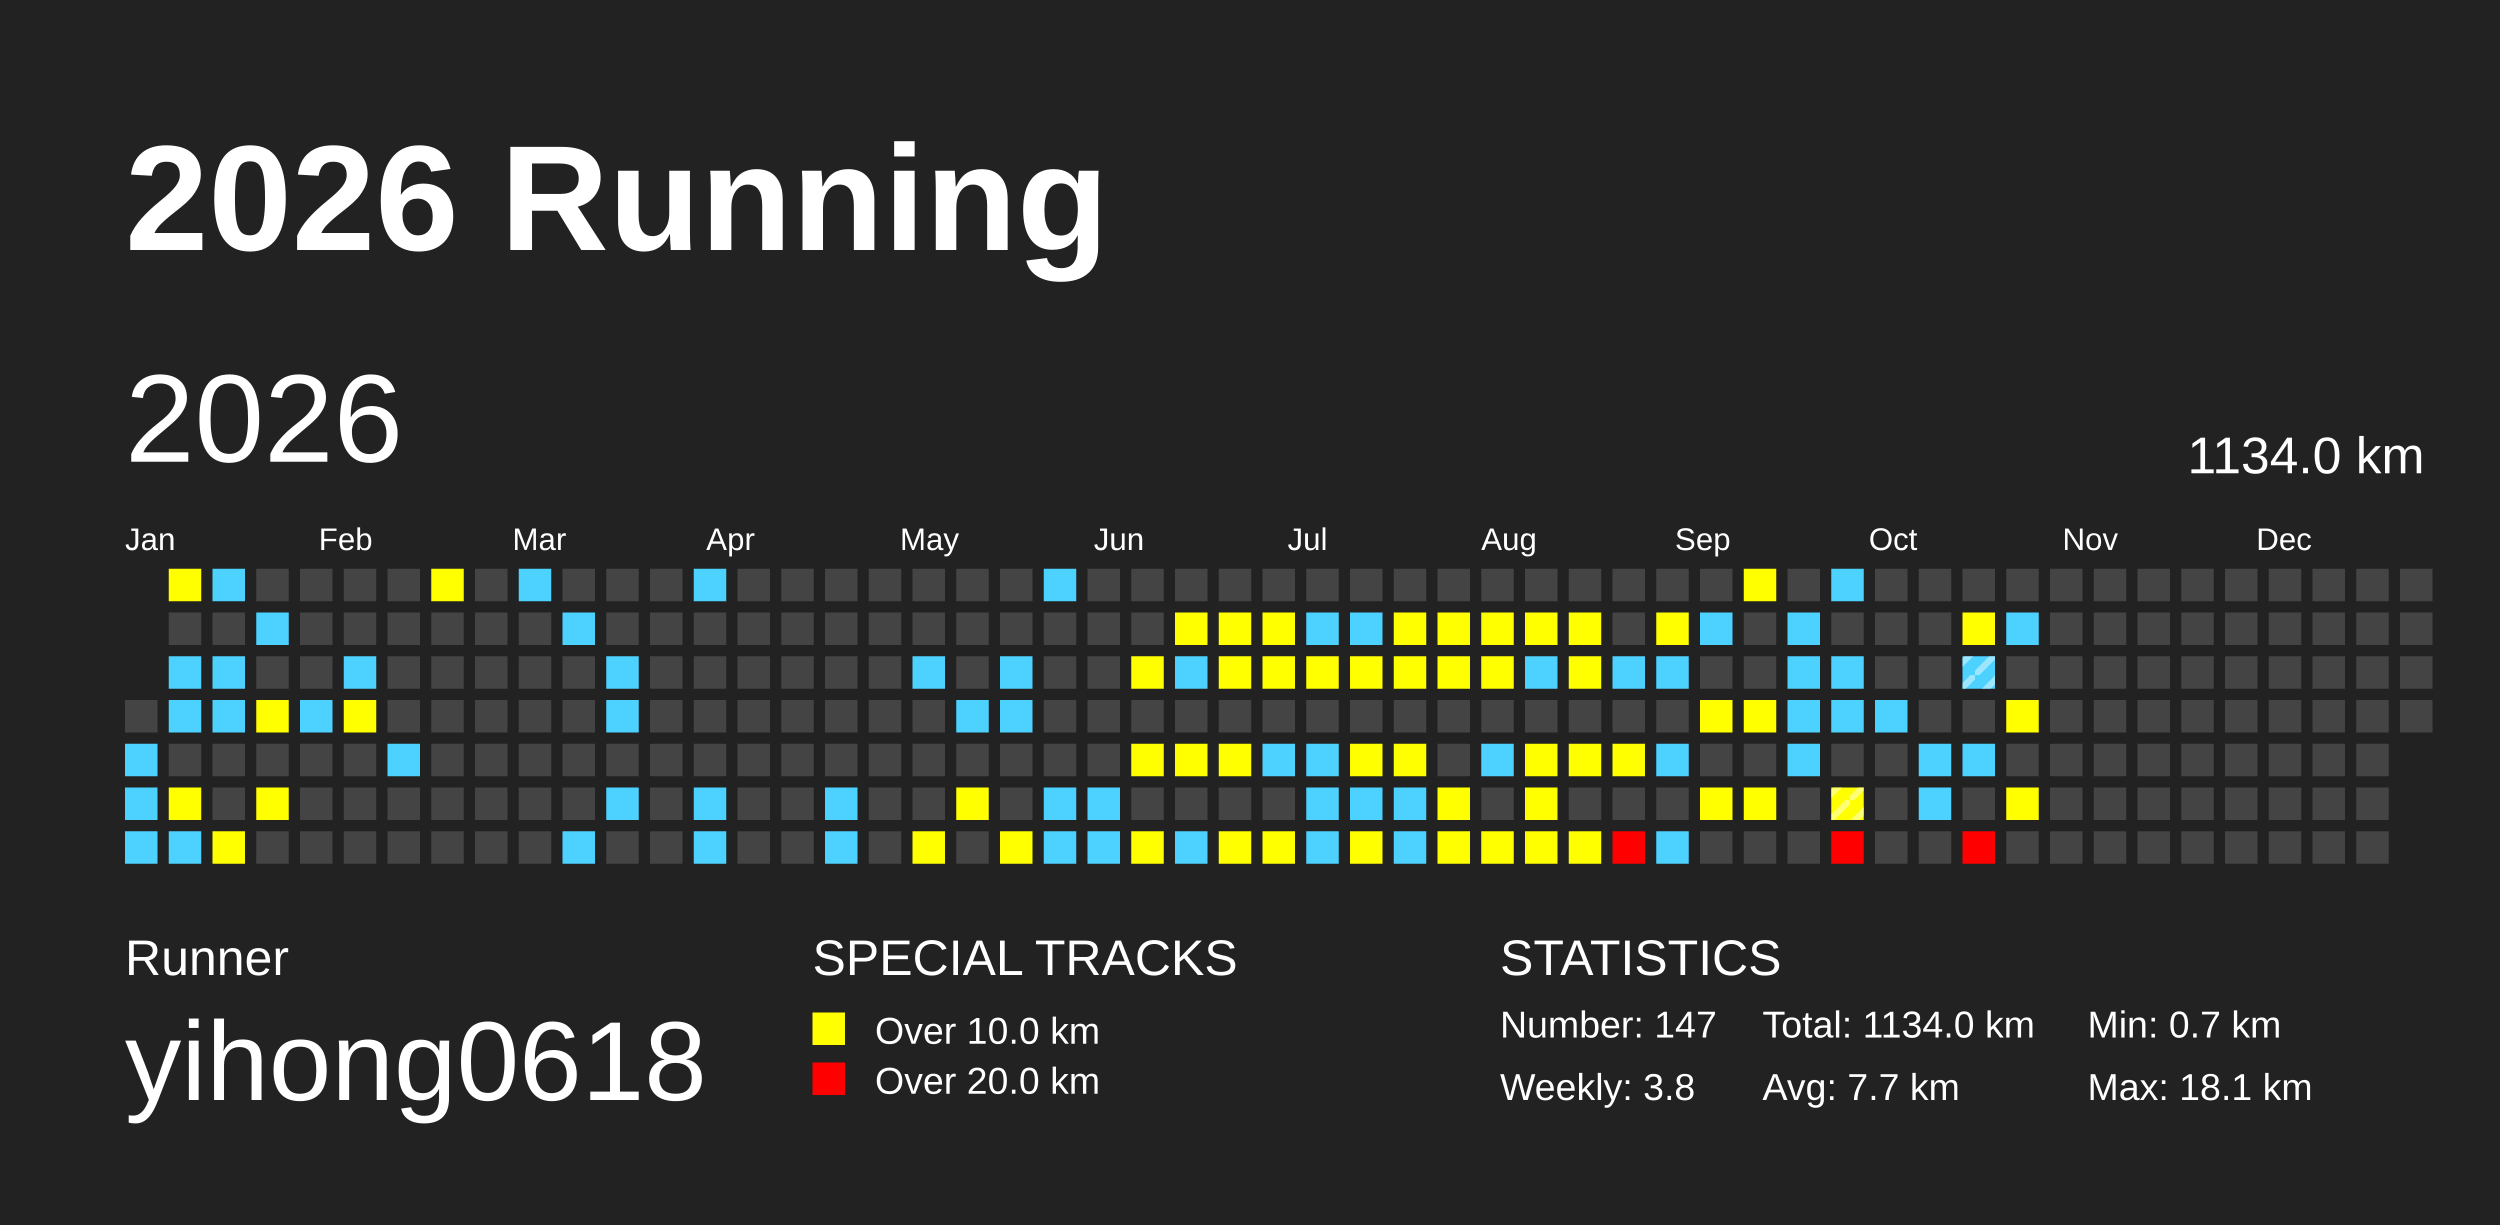
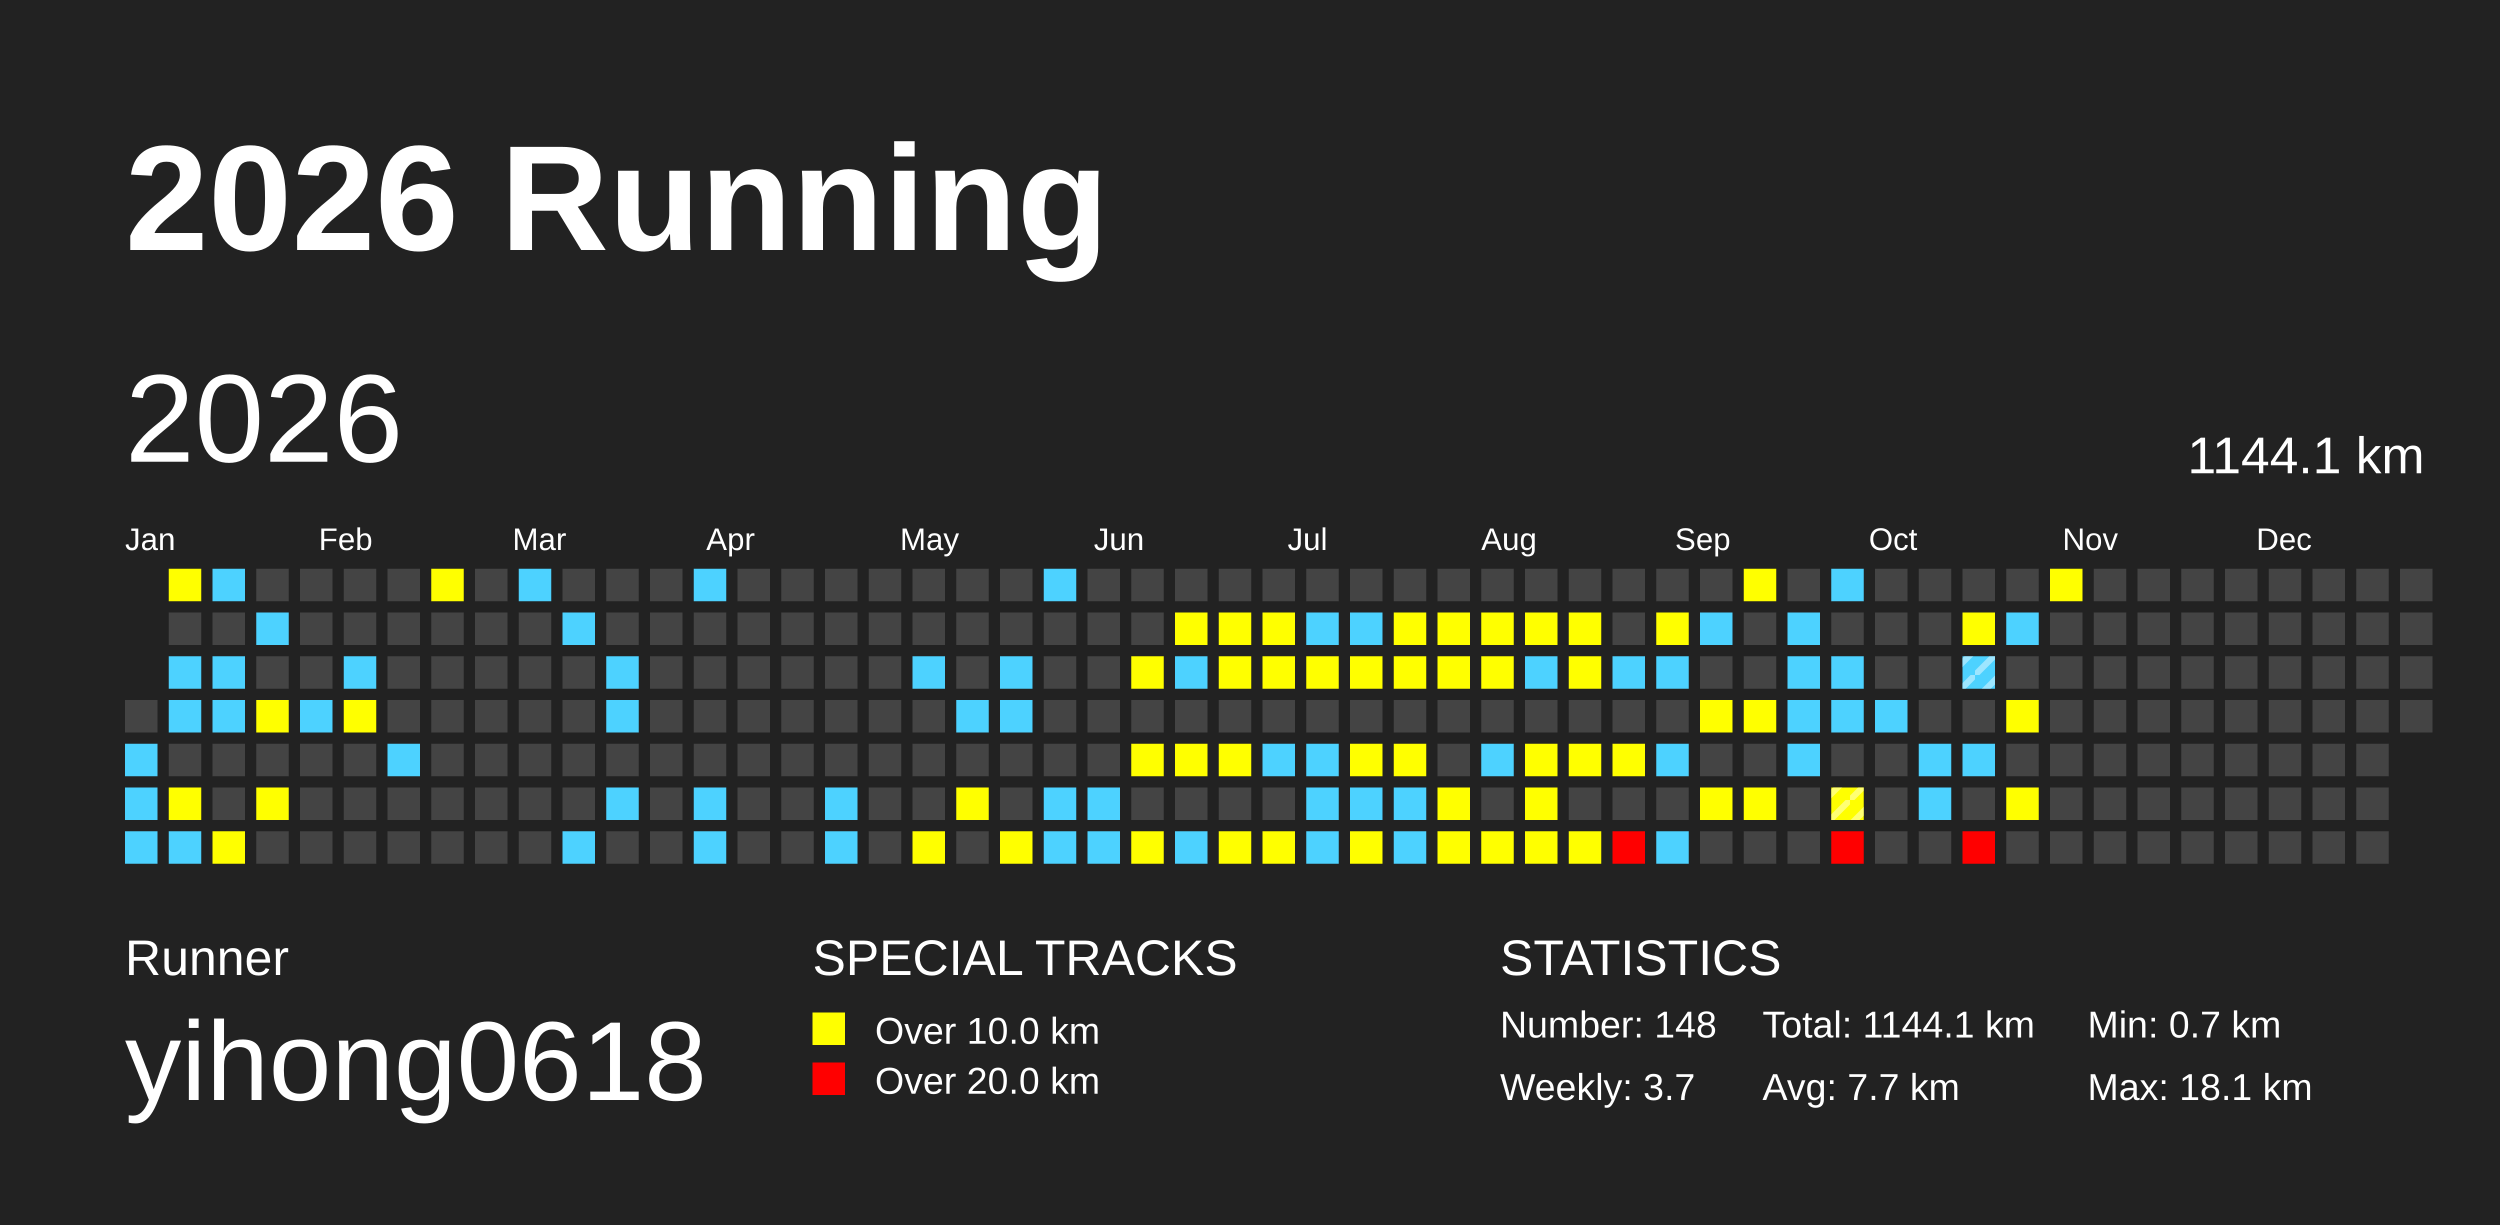
<svg xmlns="http://www.w3.org/2000/svg" baseProfile="full" height="98mm" version="1.1" viewBox="0,0,200,98" width="200mm">
  <defs>
    <pattern height="2" id="indoor-stripe" patternUnits="userSpaceOnUse" width="2">
      <line stroke="white" stroke-opacity="0.45" stroke-width="0.5" x1="0" x2="2" y1="2" y2="0" />
    </pattern>
  </defs>
  <rect fill="#222222" height="98" width="200" x="0" y="0" />
  <text fill="#FFFFFF" style="font-size:12px; font-family:Arial; font-weight:bold;" x="10" y="20">2026 Running</text>
  <text fill="#FFFFFF" style="font-size:4px; font-family:Arial" x="10" y="78">Runner</text>
  <text fill="#FFFFFF" style="font-size:9px; font-family:Arial" x="10" y="88">yihong0618</text>
  <text fill="#FFFFFF" style="font-size:4px; font-family:Arial" x="65" y="78">SPECIAL TRACKS</text>
  <rect fill="yellow" height="2.6" width="2.6" x="65" y="81" />
  <text fill="#FFFFFF" style="font-size:3px; font-family:Arial" x="70" y="83.5">Over 10.0 km</text>
  <rect fill="red" height="2.6" width="2.6" x="65" y="85" />
  <text fill="#FFFFFF" style="font-size:3px; font-family:Arial" x="70" y="87.5">Over 20.0 km</text>
  <text fill="#FFFFFF" style="font-size:4px; font-family:Arial" x="120" y="78">STATISTICS</text>
-   <text fill="#FFFFFF" style="font-size:3px; font-family:Arial" x="120" y="83">Number: 147</text>
-   <text fill="#FFFFFF" style="font-size:3px; font-family:Arial" x="120" y="88">Weekly: 3.8</text>
-   <text fill="#FFFFFF" style="font-size:3px; font-family:Arial" x="141" y="83">Total: 1134.0 km</text>
+   <text fill="#FFFFFF" style="font-size:3px; font-family:Arial" x="120" y="83">Number: 148</text>
+   <text fill="#FFFFFF" style="font-size:3px; font-family:Arial" x="120" y="88">Weekly: 3.7</text>
+   <text fill="#FFFFFF" style="font-size:3px; font-family:Arial" x="141" y="83">Total: 1144.1 km</text>
  <text fill="#FFFFFF" style="font-size:3px; font-family:Arial" x="141" y="88">Avg: 7.7 km</text>
  <text fill="#FFFFFF" style="font-size:3px; font-family:Arial" x="167" y="83">Min: 0.7 km</text>
  <text fill="#FFFFFF" style="font-size:3px; font-family:Arial" x="167" y="88">Max: 18.1 km</text>
  <text dominant-baseline="hanging" fill="#FFFFFF" style="font-size:10.0px; font-family:Arial;" x="10" y="30">2026</text>
-   <text dominant-baseline="hanging" fill="#FFFFFF" style="font-size:4.125px; font-family:Arial;" x="175" y="35">1134.0 km</text>
+   <text dominant-baseline="hanging" fill="#FFFFFF" style="font-size:4.125px; font-family:Arial;" x="175" y="35">1144.1 km</text>
  <text fill="#FFFFFF" style="font-size:2.5px; font-family:Arial" x="10.0" y="44">Jan</text>
  <text fill="#FFFFFF" style="font-size:2.5px; font-family:Arial" x="25.5" y="44">Feb</text>
  <text fill="#FFFFFF" style="font-size:2.5px; font-family:Arial" x="41.0" y="44">Mar</text>
  <text fill="#FFFFFF" style="font-size:2.5px; font-family:Arial" x="56.5" y="44">Apr</text>
  <text fill="#FFFFFF" style="font-size:2.5px; font-family:Arial" x="72.0" y="44">May</text>
  <text fill="#FFFFFF" style="font-size:2.5px; font-family:Arial" x="87.5" y="44">Jun</text>
  <text fill="#FFFFFF" style="font-size:2.5px; font-family:Arial" x="103.0" y="44">Jul</text>
  <text fill="#FFFFFF" style="font-size:2.5px; font-family:Arial" x="118.5" y="44">Aug</text>
  <text fill="#FFFFFF" style="font-size:2.5px; font-family:Arial" x="134.0" y="44">Sep</text>
  <text fill="#FFFFFF" style="font-size:2.5px; font-family:Arial" x="149.5" y="44">Oct</text>
  <text fill="#FFFFFF" style="font-size:2.5px; font-family:Arial" x="165.0" y="44">Nov</text>
  <text fill="#FFFFFF" style="font-size:2.5px; font-family:Arial" x="180.5" y="44">Dec</text>
  <rect fill="#444444" height="2.6" width="2.6" x="10.0" y="56.0" />
  <rect fill="#4DD2FF" height="2.6" width="2.6" x="10.0" y="59.5" />
  <rect fill="#4DD2FF" height="2.6" width="2.6" x="10.0" y="63.0" />
  <rect fill="#4DD2FF" height="2.6" width="2.6" x="10.0" y="66.5" />
  <rect fill="yellow" height="2.6" width="2.6" x="13.5" y="45.5" />
  <rect fill="#444444" height="2.6" width="2.6" x="13.5" y="49.0" />
  <rect fill="#4DD2FF" height="2.6" width="2.6" x="13.5" y="52.5" />
  <rect fill="#4DD2FF" height="2.6" width="2.6" x="13.5" y="56.0" />
  <rect fill="#444444" height="2.6" width="2.6" x="13.5" y="59.5" />
  <rect fill="yellow" height="2.6" width="2.6" x="13.5" y="63.0" />
  <rect fill="#4DD2FF" height="2.6" width="2.6" x="13.5" y="66.5" />
  <rect fill="#4DD2FF" height="2.6" width="2.6" x="17.0" y="45.5" />
  <rect fill="#444444" height="2.6" width="2.6" x="17.0" y="49.0" />
  <rect fill="#4DD2FF" height="2.6" width="2.6" x="17.0" y="52.5" />
  <rect fill="#4DD2FF" height="2.6" width="2.6" x="17.0" y="56.0" />
  <rect fill="#444444" height="2.6" width="2.6" x="17.0" y="59.5" />
  <rect fill="#444444" height="2.6" width="2.6" x="17.0" y="63.0" />
  <rect fill="yellow" height="2.6" width="2.6" x="17.0" y="66.5" />
  <rect fill="#444444" height="2.6" width="2.6" x="20.5" y="45.5" />
  <rect fill="#4DD2FF" height="2.6" width="2.6" x="20.5" y="49.0" />
  <rect fill="#444444" height="2.6" width="2.6" x="20.5" y="52.5" />
  <rect fill="yellow" height="2.6" width="2.6" x="20.5" y="56.0" />
  <rect fill="#444444" height="2.6" width="2.6" x="20.5" y="59.5" />
  <rect fill="yellow" height="2.6" width="2.6" x="20.5" y="63.0" />
  <rect fill="#444444" height="2.6" width="2.6" x="20.5" y="66.5" />
  <rect fill="#444444" height="2.6" width="2.6" x="24.0" y="45.5" />
  <rect fill="#444444" height="2.6" width="2.6" x="24.0" y="49.0" />
  <rect fill="#444444" height="2.6" width="2.6" x="24.0" y="52.5" />
  <rect fill="#4DD2FF" height="2.6" width="2.6" x="24.0" y="56.0" />
  <rect fill="#444444" height="2.6" width="2.6" x="24.0" y="59.5" />
  <rect fill="#444444" height="2.6" width="2.6" x="24.0" y="63.0" />
  <rect fill="#444444" height="2.6" width="2.6" x="24.0" y="66.5" />
  <rect fill="#444444" height="2.6" width="2.6" x="27.5" y="45.5" />
  <rect fill="#444444" height="2.6" width="2.6" x="27.5" y="49.0" />
  <rect fill="#4DD2FF" height="2.6" width="2.6" x="27.5" y="52.5" />
  <rect fill="yellow" height="2.6" width="2.6" x="27.5" y="56.0" />
  <rect fill="#444444" height="2.6" width="2.6" x="27.5" y="59.5" />
  <rect fill="#444444" height="2.6" width="2.6" x="27.5" y="63.0" />
  <rect fill="#444444" height="2.6" width="2.6" x="27.5" y="66.5" />
  <rect fill="#444444" height="2.6" width="2.6" x="31.0" y="45.5" />
  <rect fill="#444444" height="2.6" width="2.6" x="31.0" y="49.0" />
  <rect fill="#444444" height="2.6" width="2.6" x="31.0" y="52.5" />
  <rect fill="#444444" height="2.6" width="2.6" x="31.0" y="56.0" />
  <rect fill="#4DD2FF" height="2.6" width="2.6" x="31.0" y="59.5" />
  <rect fill="#444444" height="2.6" width="2.6" x="31.0" y="63.0" />
  <rect fill="#444444" height="2.6" width="2.6" x="31.0" y="66.5" />
  <rect fill="yellow" height="2.6" width="2.6" x="34.5" y="45.5" />
  <rect fill="#444444" height="2.6" width="2.6" x="34.5" y="49.0" />
  <rect fill="#444444" height="2.6" width="2.6" x="34.5" y="52.5" />
  <rect fill="#444444" height="2.6" width="2.6" x="34.5" y="56.0" />
  <rect fill="#444444" height="2.6" width="2.6" x="34.5" y="59.5" />
  <rect fill="#444444" height="2.6" width="2.6" x="34.5" y="63.0" />
  <rect fill="#444444" height="2.6" width="2.6" x="34.5" y="66.5" />
  <rect fill="#444444" height="2.6" width="2.6" x="38.0" y="45.5" />
  <rect fill="#444444" height="2.6" width="2.6" x="38.0" y="49.0" />
  <rect fill="#444444" height="2.6" width="2.6" x="38.0" y="52.5" />
  <rect fill="#444444" height="2.6" width="2.6" x="38.0" y="56.0" />
  <rect fill="#444444" height="2.6" width="2.6" x="38.0" y="59.5" />
  <rect fill="#444444" height="2.6" width="2.6" x="38.0" y="63.0" />
  <rect fill="#444444" height="2.6" width="2.6" x="38.0" y="66.5" />
  <rect fill="#4DD2FF" height="2.6" width="2.6" x="41.5" y="45.5" />
  <rect fill="#444444" height="2.6" width="2.6" x="41.5" y="49.0" />
  <rect fill="#444444" height="2.6" width="2.6" x="41.5" y="52.5" />
  <rect fill="#444444" height="2.6" width="2.6" x="41.5" y="56.0" />
  <rect fill="#444444" height="2.6" width="2.6" x="41.5" y="59.5" />
  <rect fill="#444444" height="2.6" width="2.6" x="41.5" y="63.0" />
  <rect fill="#444444" height="2.6" width="2.6" x="41.5" y="66.5" />
  <rect fill="#444444" height="2.6" width="2.6" x="45.0" y="45.5" />
  <rect fill="#4DD2FF" height="2.6" width="2.6" x="45.0" y="49.0" />
  <rect fill="#444444" height="2.6" width="2.6" x="45.0" y="52.5" />
  <rect fill="#444444" height="2.6" width="2.6" x="45.0" y="56.0" />
  <rect fill="#444444" height="2.6" width="2.6" x="45.0" y="59.5" />
  <rect fill="#444444" height="2.6" width="2.6" x="45.0" y="63.0" />
  <rect fill="#4DD2FF" height="2.6" width="2.6" x="45.0" y="66.5" />
  <rect fill="#444444" height="2.6" width="2.6" x="48.5" y="45.5" />
  <rect fill="#444444" height="2.6" width="2.6" x="48.5" y="49.0" />
  <rect fill="#4DD2FF" height="2.6" width="2.6" x="48.5" y="52.5" />
  <rect fill="#4DD2FF" height="2.6" width="2.6" x="48.5" y="56.0" />
  <rect fill="#444444" height="2.6" width="2.6" x="48.5" y="59.5" />
  <rect fill="#4DD2FF" height="2.6" width="2.6" x="48.5" y="63.0" />
  <rect fill="#444444" height="2.6" width="2.6" x="48.5" y="66.5" />
  <rect fill="#444444" height="2.6" width="2.6" x="52.0" y="45.5" />
  <rect fill="#444444" height="2.6" width="2.6" x="52.0" y="49.0" />
  <rect fill="#444444" height="2.6" width="2.6" x="52.0" y="52.5" />
  <rect fill="#444444" height="2.6" width="2.6" x="52.0" y="56.0" />
  <rect fill="#444444" height="2.6" width="2.6" x="52.0" y="59.5" />
  <rect fill="#444444" height="2.6" width="2.6" x="52.0" y="63.0" />
  <rect fill="#444444" height="2.6" width="2.6" x="52.0" y="66.5" />
  <rect fill="#4DD2FF" height="2.6" width="2.6" x="55.5" y="45.5" />
  <rect fill="#444444" height="2.6" width="2.6" x="55.5" y="49.0" />
  <rect fill="#444444" height="2.6" width="2.6" x="55.5" y="52.5" />
  <rect fill="#444444" height="2.6" width="2.6" x="55.5" y="56.0" />
  <rect fill="#444444" height="2.6" width="2.6" x="55.5" y="59.5" />
  <rect fill="#4DD2FF" height="2.6" width="2.6" x="55.5" y="63.0" />
  <rect fill="#4DD2FF" height="2.6" width="2.6" x="55.5" y="66.5" />
  <rect fill="#444444" height="2.6" width="2.6" x="59.0" y="45.5" />
  <rect fill="#444444" height="2.6" width="2.6" x="59.0" y="49.0" />
  <rect fill="#444444" height="2.6" width="2.6" x="59.0" y="52.5" />
  <rect fill="#444444" height="2.6" width="2.6" x="59.0" y="56.0" />
  <rect fill="#444444" height="2.6" width="2.6" x="59.0" y="59.5" />
  <rect fill="#444444" height="2.6" width="2.6" x="59.0" y="63.0" />
  <rect fill="#444444" height="2.6" width="2.6" x="59.0" y="66.5" />
  <rect fill="#444444" height="2.6" width="2.6" x="62.5" y="45.5" />
  <rect fill="#444444" height="2.6" width="2.6" x="62.5" y="49.0" />
  <rect fill="#444444" height="2.6" width="2.6" x="62.5" y="52.5" />
  <rect fill="#444444" height="2.6" width="2.6" x="62.5" y="56.0" />
  <rect fill="#444444" height="2.6" width="2.6" x="62.5" y="59.5" />
  <rect fill="#444444" height="2.6" width="2.6" x="62.5" y="63.0" />
  <rect fill="#444444" height="2.6" width="2.6" x="62.5" y="66.5" />
  <rect fill="#444444" height="2.6" width="2.6" x="66.0" y="45.5" />
  <rect fill="#444444" height="2.6" width="2.6" x="66.0" y="49.0" />
  <rect fill="#444444" height="2.6" width="2.6" x="66.0" y="52.5" />
  <rect fill="#444444" height="2.6" width="2.6" x="66.0" y="56.0" />
  <rect fill="#444444" height="2.6" width="2.6" x="66.0" y="59.5" />
  <rect fill="#4DD2FF" height="2.6" width="2.6" x="66.0" y="63.0" />
  <rect fill="#4DD2FF" height="2.6" width="2.6" x="66.0" y="66.5" />
  <rect fill="#444444" height="2.6" width="2.6" x="69.5" y="45.5" />
  <rect fill="#444444" height="2.6" width="2.6" x="69.5" y="49.0" />
  <rect fill="#444444" height="2.6" width="2.6" x="69.5" y="52.5" />
  <rect fill="#444444" height="2.6" width="2.6" x="69.5" y="56.0" />
  <rect fill="#444444" height="2.6" width="2.6" x="69.5" y="59.5" />
  <rect fill="#444444" height="2.6" width="2.6" x="69.5" y="63.0" />
  <rect fill="#444444" height="2.6" width="2.6" x="69.5" y="66.5" />
  <rect fill="#444444" height="2.6" width="2.6" x="73.0" y="45.5" />
  <rect fill="#444444" height="2.6" width="2.6" x="73.0" y="49.0" />
  <rect fill="#4DD2FF" height="2.6" width="2.6" x="73.0" y="52.5" />
  <rect fill="#444444" height="2.6" width="2.6" x="73.0" y="56.0" />
  <rect fill="#444444" height="2.6" width="2.6" x="73.0" y="59.5" />
  <rect fill="#444444" height="2.6" width="2.6" x="73.0" y="63.0" />
  <rect fill="yellow" height="2.6" width="2.6" x="73.0" y="66.5" />
  <rect fill="#444444" height="2.6" width="2.6" x="76.5" y="45.5" />
  <rect fill="#444444" height="2.6" width="2.6" x="76.5" y="49.0" />
  <rect fill="#444444" height="2.6" width="2.6" x="76.5" y="52.5" />
  <rect fill="#4DD2FF" height="2.6" width="2.6" x="76.5" y="56.0" />
  <rect fill="#444444" height="2.6" width="2.6" x="76.5" y="59.5" />
  <rect fill="yellow" height="2.6" width="2.6" x="76.5" y="63.0" />
  <rect fill="#444444" height="2.6" width="2.6" x="76.5" y="66.5" />
  <rect fill="#444444" height="2.6" width="2.6" x="80.0" y="45.5" />
  <rect fill="#444444" height="2.6" width="2.6" x="80.0" y="49.0" />
  <rect fill="#4DD2FF" height="2.6" width="2.6" x="80.0" y="52.5" />
  <rect fill="#4DD2FF" height="2.6" width="2.6" x="80.0" y="56.0" />
  <rect fill="#444444" height="2.6" width="2.6" x="80.0" y="59.5" />
  <rect fill="#444444" height="2.6" width="2.6" x="80.0" y="63.0" />
  <rect fill="yellow" height="2.6" width="2.6" x="80.0" y="66.5" />
  <rect fill="#4DD2FF" height="2.6" width="2.6" x="83.5" y="45.5" />
  <rect fill="#444444" height="2.6" width="2.6" x="83.5" y="49.0" />
  <rect fill="#444444" height="2.6" width="2.6" x="83.5" y="52.5" />
  <rect fill="#444444" height="2.6" width="2.6" x="83.5" y="56.0" />
  <rect fill="#444444" height="2.6" width="2.6" x="83.5" y="59.5" />
  <rect fill="#4DD2FF" height="2.6" width="2.6" x="83.5" y="63.0" />
  <rect fill="#4DD2FF" height="2.6" width="2.6" x="83.5" y="66.5" />
  <rect fill="#444444" height="2.6" width="2.6" x="87.0" y="45.5" />
  <rect fill="#444444" height="2.6" width="2.6" x="87.0" y="49.0" />
  <rect fill="#444444" height="2.6" width="2.6" x="87.0" y="52.5" />
  <rect fill="#444444" height="2.6" width="2.6" x="87.0" y="56.0" />
  <rect fill="#444444" height="2.6" width="2.6" x="87.0" y="59.5" />
  <rect fill="#4DD2FF" height="2.6" width="2.6" x="87.0" y="63.0" />
  <rect fill="#4DD2FF" height="2.6" width="2.6" x="87.0" y="66.5" />
  <rect fill="#444444" height="2.6" width="2.6" x="90.5" y="45.5" />
  <rect fill="#444444" height="2.6" width="2.6" x="90.5" y="49.0" />
  <rect fill="yellow" height="2.6" width="2.6" x="90.5" y="52.5" />
  <rect fill="#444444" height="2.6" width="2.6" x="90.5" y="56.0" />
  <rect fill="yellow" height="2.6" width="2.6" x="90.5" y="59.5" />
  <rect fill="#444444" height="2.6" width="2.6" x="90.5" y="63.0" />
  <rect fill="yellow" height="2.6" width="2.6" x="90.5" y="66.5" />
  <rect fill="#444444" height="2.6" width="2.6" x="94.0" y="45.5" />
  <rect fill="yellow" height="2.6" width="2.6" x="94.0" y="49.0" />
  <rect fill="#4DD2FF" height="2.6" width="2.6" x="94.0" y="52.5" />
  <rect fill="#444444" height="2.6" width="2.6" x="94.0" y="56.0" />
  <rect fill="yellow" height="2.6" width="2.6" x="94.0" y="59.5" />
  <rect fill="#444444" height="2.6" width="2.6" x="94.0" y="63.0" />
  <rect fill="#4DD2FF" height="2.6" width="2.6" x="94.0" y="66.5" />
  <rect fill="#444444" height="2.6" width="2.6" x="97.5" y="45.5" />
  <rect fill="yellow" height="2.6" width="2.6" x="97.5" y="49.0" />
  <rect fill="yellow" height="2.6" width="2.6" x="97.5" y="52.5" />
  <rect fill="#444444" height="2.6" width="2.6" x="97.5" y="56.0" />
  <rect fill="yellow" height="2.6" width="2.6" x="97.5" y="59.5" />
  <rect fill="#444444" height="2.6" width="2.6" x="97.5" y="63.0" />
  <rect fill="yellow" height="2.6" width="2.6" x="97.5" y="66.5" />
  <rect fill="#444444" height="2.6" width="2.6" x="101.0" y="45.5" />
  <rect fill="yellow" height="2.6" width="2.6" x="101.0" y="49.0" />
  <rect fill="yellow" height="2.6" width="2.6" x="101.0" y="52.5" />
  <rect fill="#444444" height="2.6" width="2.6" x="101.0" y="56.0" />
  <rect fill="#4DD2FF" height="2.6" width="2.6" x="101.0" y="59.5" />
  <rect fill="#444444" height="2.6" width="2.6" x="101.0" y="63.0" />
  <rect fill="yellow" height="2.6" width="2.6" x="101.0" y="66.5" />
  <rect fill="#444444" height="2.6" width="2.6" x="104.5" y="45.5" />
  <rect fill="#4DD2FF" height="2.6" width="2.6" x="104.5" y="49.0" />
  <rect fill="yellow" height="2.6" width="2.6" x="104.5" y="52.5" />
  <rect fill="#444444" height="2.6" width="2.6" x="104.5" y="56.0" />
  <rect fill="#4DD2FF" height="2.6" width="2.6" x="104.5" y="59.5" />
  <rect fill="#4DD2FF" height="2.6" width="2.6" x="104.5" y="63.0" />
  <rect fill="#4DD2FF" height="2.6" width="2.6" x="104.5" y="66.5" />
  <rect fill="#444444" height="2.6" width="2.6" x="108.0" y="45.5" />
  <rect fill="#4DD2FF" height="2.6" width="2.6" x="108.0" y="49.0" />
  <rect fill="yellow" height="2.6" width="2.6" x="108.0" y="52.5" />
  <rect fill="#444444" height="2.6" width="2.6" x="108.0" y="56.0" />
  <rect fill="yellow" height="2.6" width="2.6" x="108.0" y="59.5" />
  <rect fill="#4DD2FF" height="2.6" width="2.6" x="108.0" y="63.0" />
  <rect fill="yellow" height="2.6" width="2.6" x="108.0" y="66.5" />
  <rect fill="#444444" height="2.6" width="2.6" x="111.5" y="45.5" />
  <rect fill="yellow" height="2.6" width="2.6" x="111.5" y="49.0" />
  <rect fill="yellow" height="2.6" width="2.6" x="111.5" y="52.5" />
  <rect fill="#444444" height="2.6" width="2.6" x="111.5" y="56.0" />
  <rect fill="yellow" height="2.6" width="2.6" x="111.5" y="59.5" />
  <rect fill="#4DD2FF" height="2.6" width="2.6" x="111.5" y="63.0" />
  <rect fill="#4DD2FF" height="2.6" width="2.6" x="111.5" y="66.5" />
  <rect fill="#444444" height="2.6" width="2.6" x="115.0" y="45.5" />
  <rect fill="yellow" height="2.6" width="2.6" x="115.0" y="49.0" />
  <rect fill="yellow" height="2.6" width="2.6" x="115.0" y="52.5" />
  <rect fill="#444444" height="2.6" width="2.6" x="115.0" y="56.0" />
  <rect fill="#444444" height="2.6" width="2.6" x="115.0" y="59.5" />
  <rect fill="yellow" height="2.6" width="2.6" x="115.0" y="63.0" />
  <rect fill="yellow" height="2.6" width="2.6" x="115.0" y="66.5" />
  <rect fill="#444444" height="2.6" width="2.6" x="118.5" y="45.5" />
  <rect fill="yellow" height="2.6" width="2.6" x="118.5" y="49.0" />
  <rect fill="yellow" height="2.6" width="2.6" x="118.5" y="52.5" />
  <rect fill="#444444" height="2.6" width="2.6" x="118.5" y="56.0" />
  <rect fill="#4DD2FF" height="2.6" width="2.6" x="118.5" y="59.5" />
  <rect fill="#444444" height="2.6" width="2.6" x="118.5" y="63.0" />
  <rect fill="yellow" height="2.6" width="2.6" x="118.5" y="66.5" />
  <rect fill="#444444" height="2.6" width="2.6" x="122.0" y="45.5" />
  <rect fill="yellow" height="2.6" width="2.6" x="122.0" y="49.0" />
  <rect fill="#4DD2FF" height="2.6" width="2.6" x="122.0" y="52.5" />
  <rect fill="#444444" height="2.6" width="2.6" x="122.0" y="56.0" />
  <rect fill="yellow" height="2.6" width="2.6" x="122.0" y="59.5" />
  <rect fill="yellow" height="2.6" width="2.6" x="122.0" y="63.0" />
  <rect fill="yellow" height="2.6" width="2.6" x="122.0" y="66.5" />
  <rect fill="#444444" height="2.6" width="2.6" x="125.5" y="45.5" />
  <rect fill="yellow" height="2.6" width="2.6" x="125.5" y="49.0" />
  <rect fill="yellow" height="2.6" width="2.6" x="125.5" y="52.5" />
  <rect fill="#444444" height="2.6" width="2.6" x="125.5" y="56.0" />
  <rect fill="yellow" height="2.6" width="2.6" x="125.5" y="59.5" />
  <rect fill="#444444" height="2.6" width="2.6" x="125.5" y="63.0" />
  <rect fill="yellow" height="2.6" width="2.6" x="125.5" y="66.5" />
  <rect fill="#444444" height="2.6" width="2.6" x="129.0" y="45.5" />
  <rect fill="#444444" height="2.6" width="2.6" x="129.0" y="49.0" />
  <rect fill="#4DD2FF" height="2.6" width="2.6" x="129.0" y="52.5" />
  <rect fill="#444444" height="2.6" width="2.6" x="129.0" y="56.0" />
  <rect fill="yellow" height="2.6" width="2.6" x="129.0" y="59.5" />
  <rect fill="#444444" height="2.6" width="2.6" x="129.0" y="63.0" />
  <rect fill="red" height="2.6" width="2.6" x="129.0" y="66.5" />
  <rect fill="#444444" height="2.6" width="2.6" x="132.5" y="45.5" />
  <rect fill="yellow" height="2.6" width="2.6" x="132.5" y="49.0" />
  <rect fill="#4DD2FF" height="2.6" width="2.6" x="132.5" y="52.5" />
  <rect fill="#444444" height="2.6" width="2.6" x="132.5" y="56.0" />
  <rect fill="#4DD2FF" height="2.6" width="2.6" x="132.5" y="59.5" />
  <rect fill="#444444" height="2.6" width="2.6" x="132.5" y="63.0" />
  <rect fill="#4DD2FF" height="2.6" width="2.6" x="132.5" y="66.5" />
  <rect fill="#444444" height="2.6" width="2.6" x="136.0" y="45.5" />
  <rect fill="#4DD2FF" height="2.6" width="2.6" x="136.0" y="49.0" />
  <rect fill="#444444" height="2.6" width="2.6" x="136.0" y="52.5" />
  <rect fill="yellow" height="2.6" width="2.6" x="136.0" y="56.0" />
  <rect fill="#444444" height="2.6" width="2.6" x="136.0" y="59.5" />
  <rect fill="yellow" height="2.6" width="2.6" x="136.0" y="63.0" />
  <rect fill="#444444" height="2.6" width="2.6" x="136.0" y="66.5" />
  <rect fill="yellow" height="2.6" width="2.6" x="139.5" y="45.5" />
  <rect fill="#444444" height="2.6" width="2.6" x="139.5" y="49.0" />
  <rect fill="#444444" height="2.6" width="2.6" x="139.5" y="52.5" />
  <rect fill="yellow" height="2.6" width="2.6" x="139.5" y="56.0" />
  <rect fill="#444444" height="2.6" width="2.6" x="139.5" y="59.5" />
  <rect fill="yellow" height="2.6" width="2.6" x="139.5" y="63.0" />
  <rect fill="#444444" height="2.6" width="2.6" x="139.5" y="66.5" />
  <rect fill="#444444" height="2.6" width="2.6" x="143.0" y="45.5" />
  <rect fill="#4DD2FF" height="2.6" width="2.6" x="143.0" y="49.0" />
  <rect fill="#4DD2FF" height="2.6" width="2.6" x="143.0" y="52.5" />
  <rect fill="#4DD2FF" height="2.6" width="2.6" x="143.0" y="56.0" />
  <rect fill="#4DD2FF" height="2.6" width="2.6" x="143.0" y="59.5" />
  <rect fill="#444444" height="2.6" width="2.6" x="143.0" y="63.0" />
  <rect fill="#444444" height="2.6" width="2.6" x="143.0" y="66.5" />
  <rect fill="#4DD2FF" height="2.6" width="2.6" x="146.5" y="45.5" />
  <rect fill="#444444" height="2.6" width="2.6" x="146.5" y="49.0" />
  <rect fill="#4DD2FF" height="2.6" width="2.6" x="146.5" y="52.5" />
  <rect fill="#4DD2FF" height="2.6" width="2.6" x="146.5" y="56.0" />
  <rect fill="#444444" height="2.6" width="2.6" x="146.5" y="59.5" />
  <rect fill="yellow" height="2.6" width="2.6" x="146.5" y="63.0" />
  <rect fill="url(#indoor-stripe)" height="2.6" style="pointer-events: none;" width="2.6" x="146.5" y="63.0" />
  <rect fill="red" height="2.6" width="2.6" x="146.5" y="66.5" />
  <rect fill="#444444" height="2.6" width="2.6" x="150.0" y="45.5" />
  <rect fill="#444444" height="2.6" width="2.6" x="150.0" y="49.0" />
  <rect fill="#444444" height="2.6" width="2.6" x="150.0" y="52.5" />
  <rect fill="#4DD2FF" height="2.6" width="2.6" x="150.0" y="56.0" />
  <rect fill="#444444" height="2.6" width="2.6" x="150.0" y="59.5" />
  <rect fill="#444444" height="2.6" width="2.6" x="150.0" y="63.0" />
  <rect fill="#444444" height="2.6" width="2.6" x="150.0" y="66.5" />
  <rect fill="#444444" height="2.6" width="2.6" x="153.5" y="45.5" />
  <rect fill="#444444" height="2.6" width="2.6" x="153.5" y="49.0" />
  <rect fill="#444444" height="2.6" width="2.6" x="153.5" y="52.5" />
  <rect fill="#444444" height="2.6" width="2.6" x="153.5" y="56.0" />
  <rect fill="#4DD2FF" height="2.6" width="2.6" x="153.5" y="59.5" />
  <rect fill="#4DD2FF" height="2.6" width="2.6" x="153.5" y="63.0" />
  <rect fill="#444444" height="2.6" width="2.6" x="153.5" y="66.5" />
  <rect fill="#444444" height="2.6" width="2.6" x="157.0" y="45.5" />
  <rect fill="yellow" height="2.6" width="2.6" x="157.0" y="49.0" />
  <rect fill="#4DD2FF" height="2.6" width="2.6" x="157.0" y="52.5" />
  <rect fill="url(#indoor-stripe)" height="2.6" style="pointer-events: none;" width="2.6" x="157.0" y="52.5" />
  <rect fill="#444444" height="2.6" width="2.6" x="157.0" y="56.0" />
  <rect fill="#4DD2FF" height="2.6" width="2.6" x="157.0" y="59.5" />
  <rect fill="#444444" height="2.6" width="2.6" x="157.0" y="63.0" />
  <rect fill="red" height="2.6" width="2.6" x="157.0" y="66.5" />
  <rect fill="#444444" height="2.6" width="2.6" x="160.5" y="45.5" />
  <rect fill="#4DD2FF" height="2.6" width="2.6" x="160.5" y="49.0" />
  <rect fill="#444444" height="2.6" width="2.6" x="160.5" y="52.5" />
  <rect fill="yellow" height="2.6" width="2.6" x="160.5" y="56.0" />
  <rect fill="#444444" height="2.6" width="2.6" x="160.5" y="59.5" />
  <rect fill="yellow" height="2.6" width="2.6" x="160.5" y="63.0" />
  <rect fill="#444444" height="2.6" width="2.6" x="160.5" y="66.5" />
-   <rect fill="#444444" height="2.6" width="2.6" x="164.0" y="45.5" />
+   <rect fill="yellow" height="2.6" width="2.6" x="164.0" y="45.5" />
  <rect fill="#444444" height="2.6" width="2.6" x="164.0" y="49.0" />
  <rect fill="#444444" height="2.6" width="2.6" x="164.0" y="52.5" />
  <rect fill="#444444" height="2.6" width="2.6" x="164.0" y="56.0" />
  <rect fill="#444444" height="2.6" width="2.6" x="164.0" y="59.5" />
  <rect fill="#444444" height="2.6" width="2.6" x="164.0" y="63.0" />
  <rect fill="#444444" height="2.6" width="2.6" x="164.0" y="66.5" />
  <rect fill="#444444" height="2.6" width="2.6" x="167.5" y="45.5" />
  <rect fill="#444444" height="2.6" width="2.6" x="167.5" y="49.0" />
  <rect fill="#444444" height="2.6" width="2.6" x="167.5" y="52.5" />
  <rect fill="#444444" height="2.6" width="2.6" x="167.5" y="56.0" />
  <rect fill="#444444" height="2.6" width="2.6" x="167.5" y="59.5" />
  <rect fill="#444444" height="2.6" width="2.6" x="167.5" y="63.0" />
  <rect fill="#444444" height="2.6" width="2.6" x="167.5" y="66.5" />
  <rect fill="#444444" height="2.6" width="2.6" x="171.0" y="45.5" />
  <rect fill="#444444" height="2.6" width="2.6" x="171.0" y="49.0" />
  <rect fill="#444444" height="2.6" width="2.6" x="171.0" y="52.5" />
  <rect fill="#444444" height="2.6" width="2.6" x="171.0" y="56.0" />
  <rect fill="#444444" height="2.6" width="2.6" x="171.0" y="59.5" />
  <rect fill="#444444" height="2.6" width="2.6" x="171.0" y="63.0" />
  <rect fill="#444444" height="2.6" width="2.6" x="171.0" y="66.5" />
  <rect fill="#444444" height="2.6" width="2.6" x="174.5" y="45.5" />
  <rect fill="#444444" height="2.6" width="2.6" x="174.5" y="49.0" />
  <rect fill="#444444" height="2.6" width="2.6" x="174.5" y="52.5" />
  <rect fill="#444444" height="2.6" width="2.6" x="174.5" y="56.0" />
  <rect fill="#444444" height="2.6" width="2.6" x="174.5" y="59.5" />
  <rect fill="#444444" height="2.6" width="2.6" x="174.5" y="63.0" />
  <rect fill="#444444" height="2.6" width="2.6" x="174.5" y="66.5" />
  <rect fill="#444444" height="2.6" width="2.6" x="178.0" y="45.5" />
  <rect fill="#444444" height="2.6" width="2.6" x="178.0" y="49.0" />
  <rect fill="#444444" height="2.6" width="2.6" x="178.0" y="52.5" />
  <rect fill="#444444" height="2.6" width="2.6" x="178.0" y="56.0" />
  <rect fill="#444444" height="2.6" width="2.6" x="178.0" y="59.5" />
  <rect fill="#444444" height="2.6" width="2.6" x="178.0" y="63.0" />
  <rect fill="#444444" height="2.6" width="2.6" x="178.0" y="66.5" />
  <rect fill="#444444" height="2.6" width="2.6" x="181.5" y="45.5" />
  <rect fill="#444444" height="2.6" width="2.6" x="181.5" y="49.0" />
  <rect fill="#444444" height="2.6" width="2.6" x="181.5" y="52.5" />
  <rect fill="#444444" height="2.6" width="2.6" x="181.5" y="56.0" />
  <rect fill="#444444" height="2.6" width="2.6" x="181.5" y="59.5" />
  <rect fill="#444444" height="2.6" width="2.6" x="181.5" y="63.0" />
  <rect fill="#444444" height="2.6" width="2.6" x="181.5" y="66.5" />
  <rect fill="#444444" height="2.6" width="2.6" x="185.0" y="45.5" />
  <rect fill="#444444" height="2.6" width="2.6" x="185.0" y="49.0" />
  <rect fill="#444444" height="2.6" width="2.6" x="185.0" y="52.5" />
  <rect fill="#444444" height="2.6" width="2.6" x="185.0" y="56.0" />
  <rect fill="#444444" height="2.6" width="2.6" x="185.0" y="59.5" />
  <rect fill="#444444" height="2.6" width="2.6" x="185.0" y="63.0" />
  <rect fill="#444444" height="2.6" width="2.6" x="185.0" y="66.5" />
  <rect fill="#444444" height="2.6" width="2.6" x="188.5" y="45.5" />
  <rect fill="#444444" height="2.6" width="2.6" x="188.5" y="49.0" />
  <rect fill="#444444" height="2.6" width="2.6" x="188.5" y="52.5" />
  <rect fill="#444444" height="2.6" width="2.6" x="188.5" y="56.0" />
  <rect fill="#444444" height="2.6" width="2.6" x="188.5" y="59.5" />
  <rect fill="#444444" height="2.6" width="2.6" x="188.5" y="63.0" />
  <rect fill="#444444" height="2.6" width="2.6" x="188.5" y="66.5" />
  <rect fill="#444444" height="2.6" width="2.6" x="192.0" y="45.5" />
  <rect fill="#444444" height="2.6" width="2.6" x="192.0" y="49.0" />
  <rect fill="#444444" height="2.6" width="2.6" x="192.0" y="52.5" />
  <rect fill="#444444" height="2.6" width="2.6" x="192.0" y="56.0" />
</svg>
